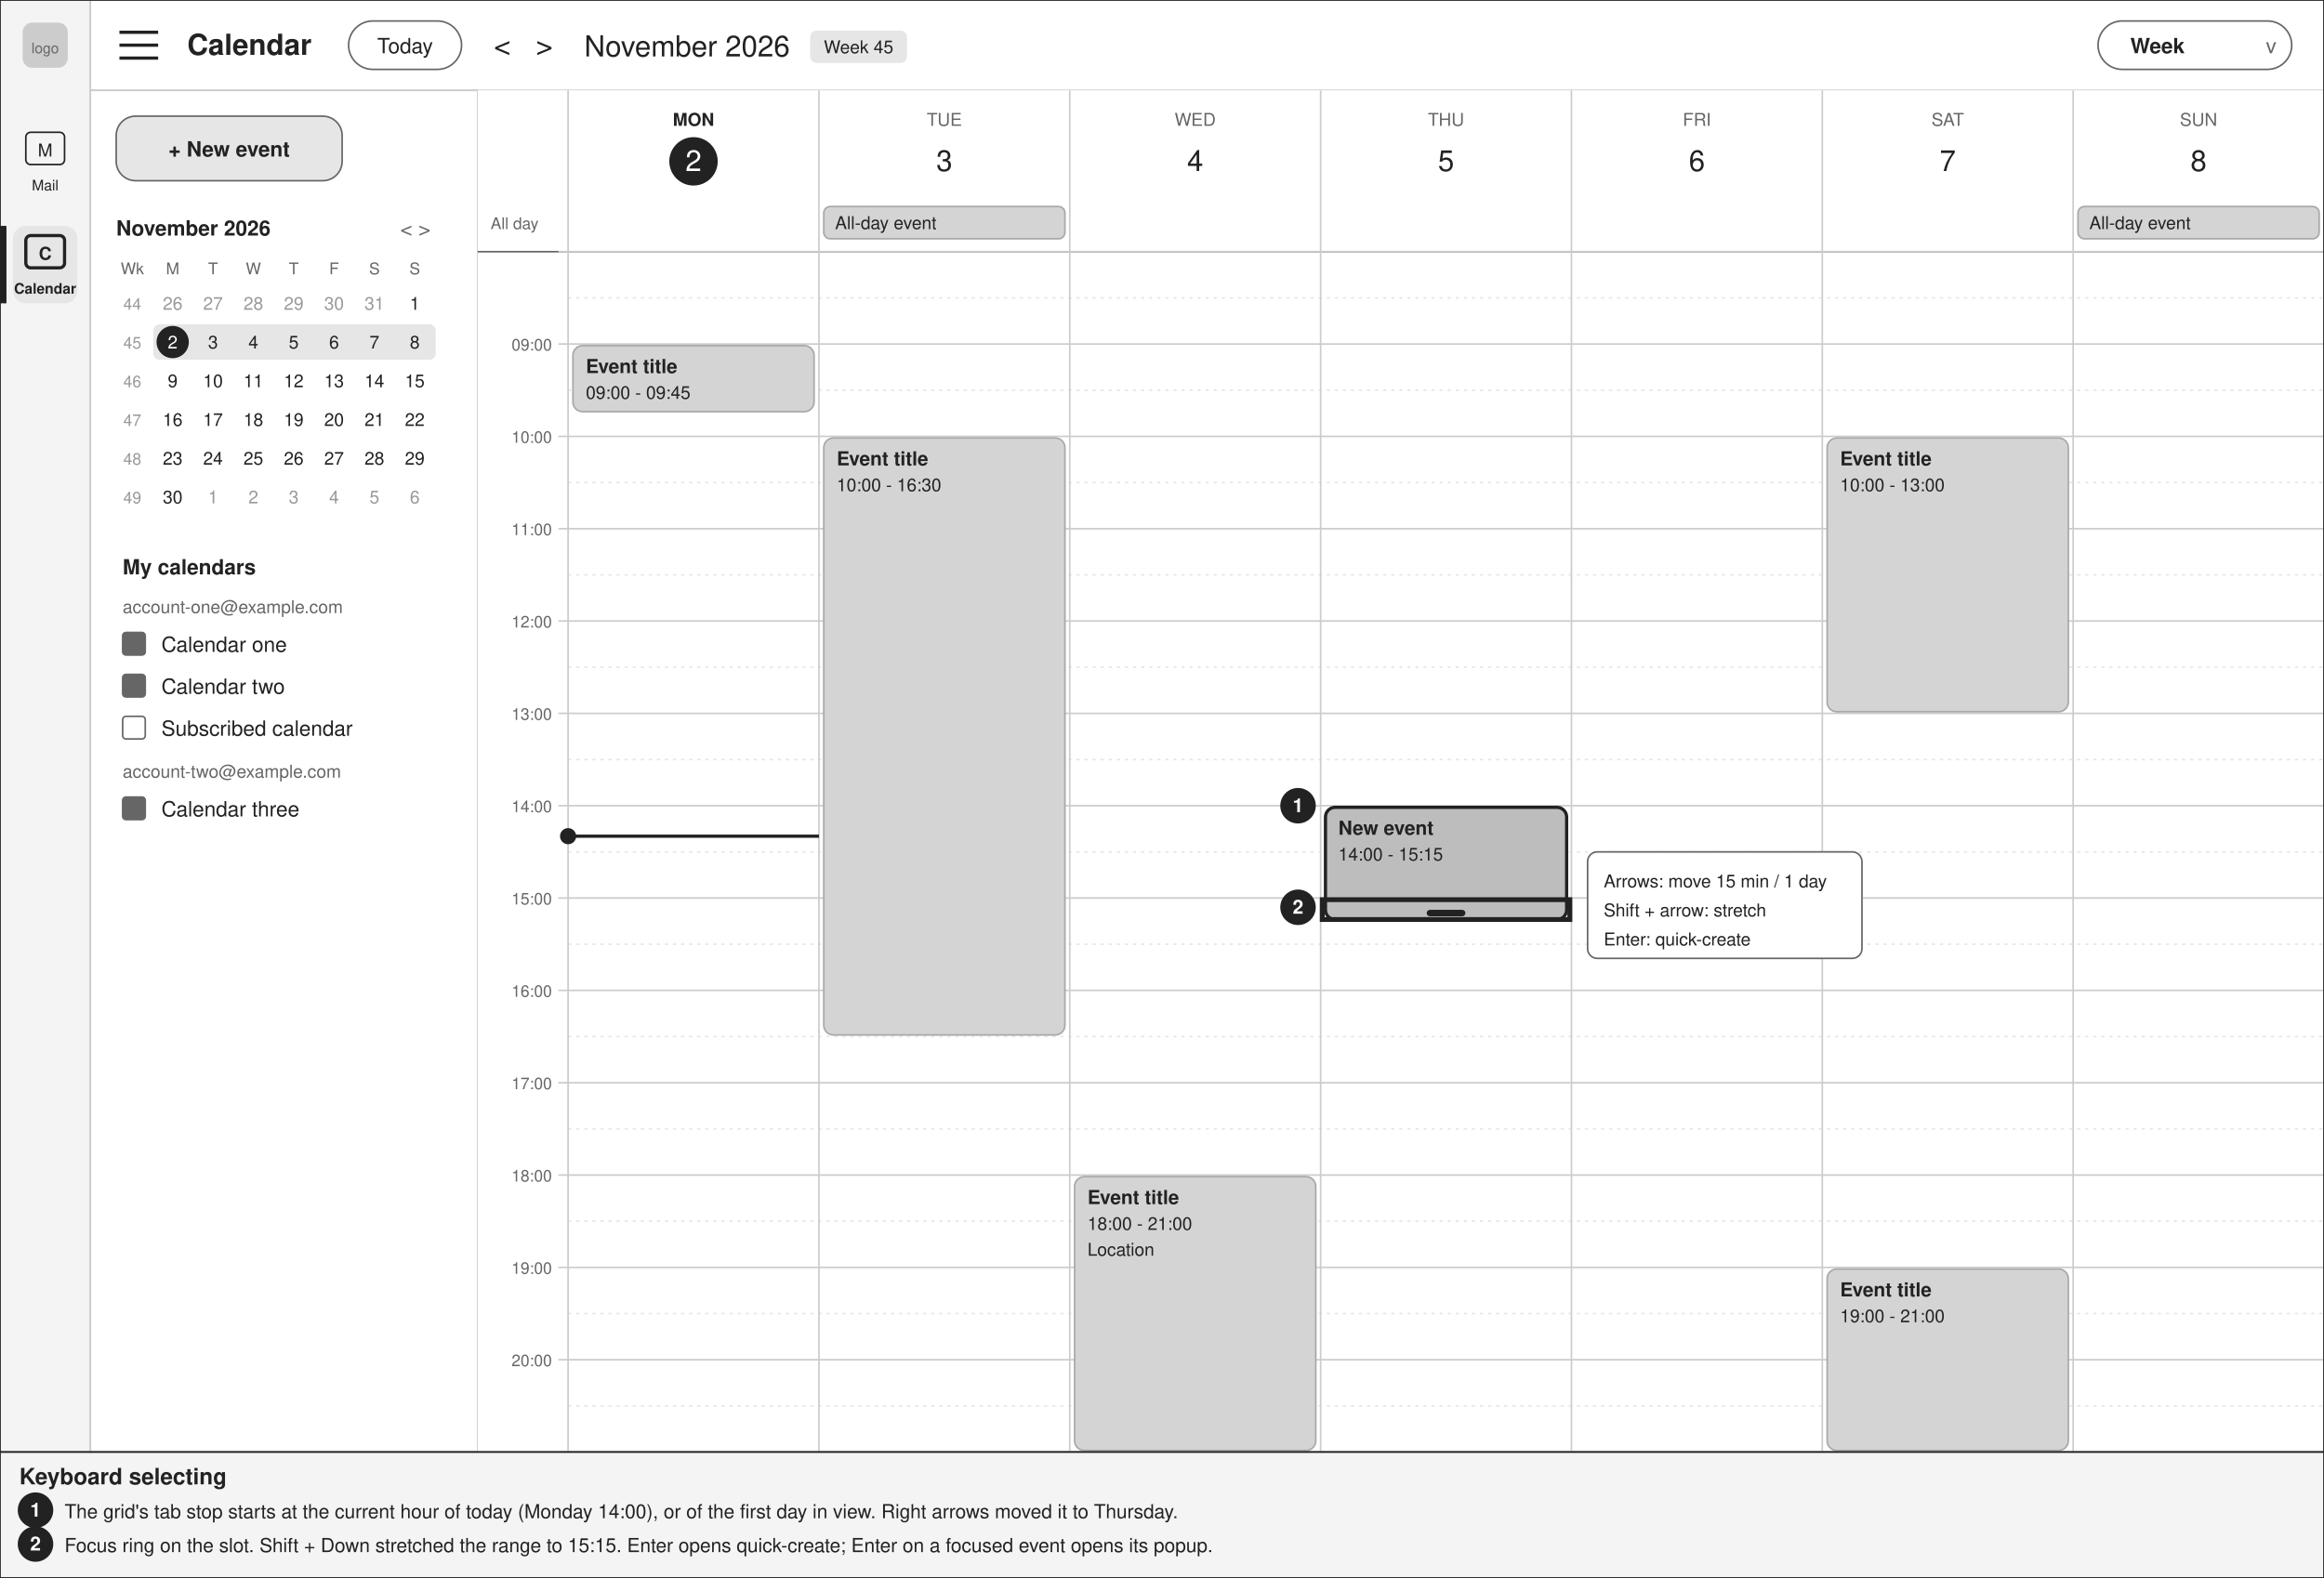
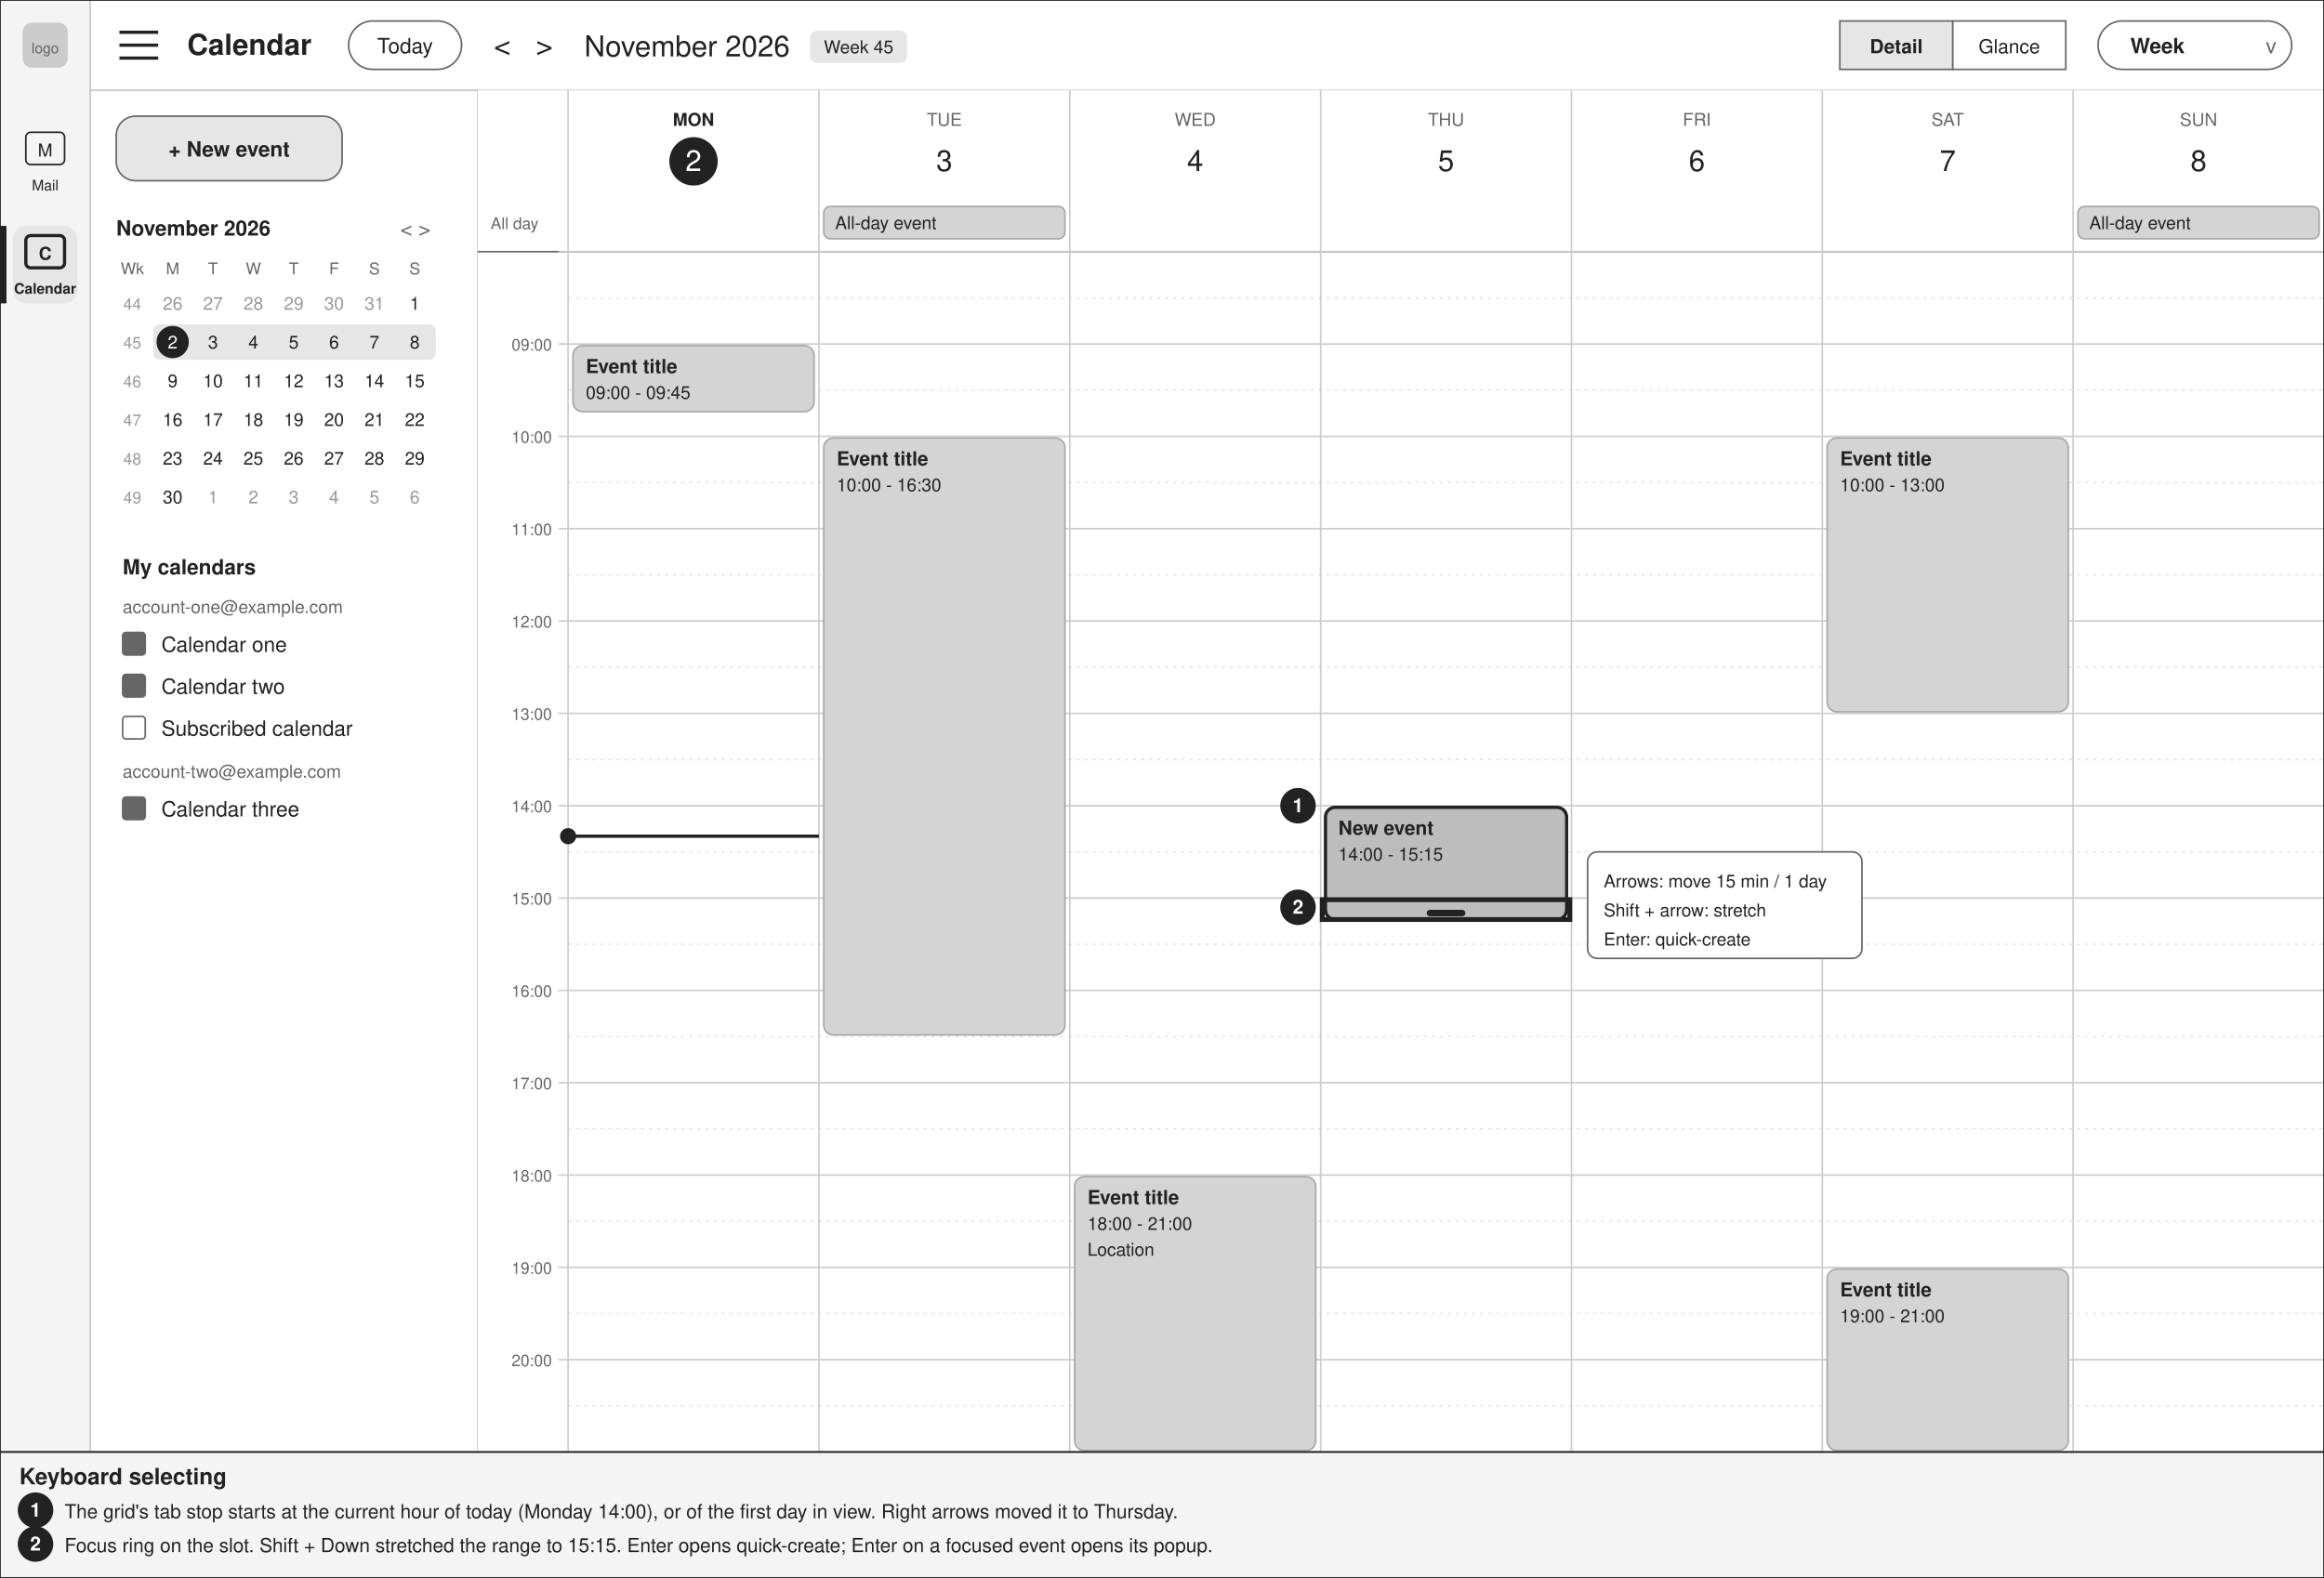
<svg xmlns="http://www.w3.org/2000/svg" width="1440" height="978" viewBox="0 0 1440 978">
  <rect width="1440" height="978" fill="#fff" />
  <rect x="0" y="0" width="56" height="900" rx="0" fill="#f4f4f4" stroke="#ccc" stroke-width="1" />
  <rect x="14" y="14" width="28" height="28" rx="6" fill="#ccc" stroke="none" stroke-width="1" />
  <text x="28" y="33" font-family="Helvetica, Arial, sans-serif" font-size="9" fill="#666" text-anchor="middle">logo</text>
  <rect x="16" y="82" width="24" height="20" rx="3" fill="none" stroke="#222" stroke-width="1" />
  <text x="28" y="97" font-family="Helvetica, Arial, sans-serif" font-size="11" fill="#222" text-anchor="middle">M</text>
  <text x="28" y="118" font-family="Helvetica, Arial, sans-serif" font-size="9" fill="#222" text-anchor="middle">Mail</text>
  <rect x="0" y="140" width="4" height="48" rx="0" fill="#222" stroke="none" stroke-width="1" />
  <rect x="8" y="140" width="40" height="48" rx="8" fill="#e6e6e6" stroke="none" stroke-width="1" />
  <rect x="16" y="146" width="24" height="20" rx="3" fill="none" stroke="#222" stroke-width="2" />
  <text x="28" y="161" font-family="Helvetica, Arial, sans-serif" font-size="11" fill="#222" font-weight="bold" text-anchor="middle">C</text>
  <text x="28" y="182" font-family="Helvetica, Arial, sans-serif" font-size="9" fill="#222" font-weight="bold" text-anchor="middle">Calendar</text>
  <rect x="56" y="0" width="1384" height="56" rx="0" fill="#fff" stroke="#ccc" stroke-width="1" />
  <line x1="74" y1="20" x2="98" y2="20" stroke="#222" stroke-width="2" />
  <line x1="74" y1="28" x2="98" y2="28" stroke="#222" stroke-width="2" />
  <line x1="74" y1="36" x2="98" y2="36" stroke="#222" stroke-width="2" />
  <text x="116" y="34" font-family="Helvetica, Arial, sans-serif" font-size="18" fill="#222" font-weight="bold">Calendar</text>
  <rect x="216" y="13" width="70" height="30" rx="15" fill="#fff" stroke="#666" stroke-width="1" />
  <text x="251" y="33" font-family="Helvetica, Arial, sans-serif" font-size="13" fill="#222" text-anchor="middle">Today</text>
  <text x="306" y="34" font-family="Helvetica, Arial, sans-serif" font-size="18" fill="#222">&lt;</text>
  <text x="332" y="34" font-family="Helvetica, Arial, sans-serif" font-size="18" fill="#222">&gt;</text>
  <text x="362" y="35" font-family="Helvetica, Arial, sans-serif" font-size="18" fill="#222">November 2026</text>
  <rect x="502" y="19" width="60" height="20" rx="4" fill="#e6e6e6" stroke="none" stroke-width="1" />
  <text x="532" y="33" font-family="Helvetica, Arial, sans-serif" font-size="11" fill="#222" text-anchor="middle">Week 45</text>
+   <rect x="1140" y="13" width="70" height="30" rx="0" fill="#e6e6e6" stroke="#666" stroke-width="1" />
+   <text x="1175" y="33" font-family="Helvetica, Arial, sans-serif" font-size="12" fill="#222" font-weight="bold" text-anchor="middle">Detail</text>
+   <rect x="1210" y="13" width="70" height="30" rx="0" fill="#fff" stroke="#666" stroke-width="1" />
+   <text x="1245" y="33" font-family="Helvetica, Arial, sans-serif" font-size="12" fill="#222" text-anchor="middle">Glance</text>
  <rect x="1300" y="13" width="120" height="30" rx="15" fill="none" stroke="#666" stroke-width="1" />
  <text x="1320" y="33" font-family="Helvetica, Arial, sans-serif" font-size="13" fill="#222" font-weight="bold">Week</text>
  <text x="1404" y="33" font-family="Helvetica, Arial, sans-serif" font-size="13" fill="#666">v</text>
  <rect x="56" y="56" width="240" height="844" rx="0" fill="#fff" stroke="#ccc" stroke-width="1" />
  <rect x="72" y="72" width="140" height="40" rx="12" fill="#e6e6e6" stroke="#666" stroke-width="1" />
  <text x="142" y="97" font-family="Helvetica, Arial, sans-serif" font-size="13" fill="#222" font-weight="bold" text-anchor="middle">+  New event</text>
  <text x="72" y="146" font-family="Helvetica, Arial, sans-serif" font-size="13" fill="#222" font-weight="bold">November 2026</text>
  <text x="248" y="146" font-family="Helvetica, Arial, sans-serif" font-size="13" fill="#666">&lt;  &gt;</text>
  <text x="82" y="170" font-family="Helvetica, Arial, sans-serif" font-size="10" fill="#666" text-anchor="middle">Wk</text>
  <text x="107" y="170" font-family="Helvetica, Arial, sans-serif" font-size="10" fill="#666" text-anchor="middle">M</text>
  <text x="132" y="170" font-family="Helvetica, Arial, sans-serif" font-size="10" fill="#666" text-anchor="middle">T</text>
  <text x="157" y="170" font-family="Helvetica, Arial, sans-serif" font-size="10" fill="#666" text-anchor="middle">W</text>
  <text x="182" y="170" font-family="Helvetica, Arial, sans-serif" font-size="10" fill="#666" text-anchor="middle">T</text>
  <text x="207" y="170" font-family="Helvetica, Arial, sans-serif" font-size="10" fill="#666" text-anchor="middle">F</text>
  <text x="232" y="170" font-family="Helvetica, Arial, sans-serif" font-size="10" fill="#666" text-anchor="middle">S</text>
  <text x="257" y="170" font-family="Helvetica, Arial, sans-serif" font-size="10" fill="#666" text-anchor="middle">S</text>
  <rect x="95" y="201" width="175" height="22" rx="4" fill="#e6e6e6" stroke="none" stroke-width="1" />
  <text x="82" y="192" font-family="Helvetica, Arial, sans-serif" font-size="10" fill="#999" text-anchor="middle">44</text>
  <text x="107" y="192" font-family="Helvetica, Arial, sans-serif" font-size="11" fill="#999" text-anchor="middle">26</text>
  <text x="132" y="192" font-family="Helvetica, Arial, sans-serif" font-size="11" fill="#999" text-anchor="middle">27</text>
  <text x="157" y="192" font-family="Helvetica, Arial, sans-serif" font-size="11" fill="#999" text-anchor="middle">28</text>
  <text x="182" y="192" font-family="Helvetica, Arial, sans-serif" font-size="11" fill="#999" text-anchor="middle">29</text>
  <text x="207" y="192" font-family="Helvetica, Arial, sans-serif" font-size="11" fill="#999" text-anchor="middle">30</text>
  <text x="232" y="192" font-family="Helvetica, Arial, sans-serif" font-size="11" fill="#999" text-anchor="middle">31</text>
  <text x="257" y="192" font-family="Helvetica, Arial, sans-serif" font-size="11" fill="#222" text-anchor="middle">1</text>
  <text x="82" y="216" font-family="Helvetica, Arial, sans-serif" font-size="10" fill="#999" text-anchor="middle">45</text>
  <circle cx="107" cy="212" r="10" fill="#222" stroke="none" stroke-width="1" />
  <text x="107" y="216" font-family="Helvetica, Arial, sans-serif" font-size="11" fill="#fff" text-anchor="middle">2</text>
  <text x="132" y="216" font-family="Helvetica, Arial, sans-serif" font-size="11" fill="#222" text-anchor="middle">3</text>
  <text x="157" y="216" font-family="Helvetica, Arial, sans-serif" font-size="11" fill="#222" text-anchor="middle">4</text>
  <text x="182" y="216" font-family="Helvetica, Arial, sans-serif" font-size="11" fill="#222" text-anchor="middle">5</text>
  <text x="207" y="216" font-family="Helvetica, Arial, sans-serif" font-size="11" fill="#222" text-anchor="middle">6</text>
  <text x="232" y="216" font-family="Helvetica, Arial, sans-serif" font-size="11" fill="#222" text-anchor="middle">7</text>
  <text x="257" y="216" font-family="Helvetica, Arial, sans-serif" font-size="11" fill="#222" text-anchor="middle">8</text>
  <text x="82" y="240" font-family="Helvetica, Arial, sans-serif" font-size="10" fill="#999" text-anchor="middle">46</text>
  <text x="107" y="240" font-family="Helvetica, Arial, sans-serif" font-size="11" fill="#222" text-anchor="middle">9</text>
  <text x="132" y="240" font-family="Helvetica, Arial, sans-serif" font-size="11" fill="#222" text-anchor="middle">10</text>
  <text x="157" y="240" font-family="Helvetica, Arial, sans-serif" font-size="11" fill="#222" text-anchor="middle">11</text>
  <text x="182" y="240" font-family="Helvetica, Arial, sans-serif" font-size="11" fill="#222" text-anchor="middle">12</text>
  <text x="207" y="240" font-family="Helvetica, Arial, sans-serif" font-size="11" fill="#222" text-anchor="middle">13</text>
  <text x="232" y="240" font-family="Helvetica, Arial, sans-serif" font-size="11" fill="#222" text-anchor="middle">14</text>
  <text x="257" y="240" font-family="Helvetica, Arial, sans-serif" font-size="11" fill="#222" text-anchor="middle">15</text>
  <text x="82" y="264" font-family="Helvetica, Arial, sans-serif" font-size="10" fill="#999" text-anchor="middle">47</text>
  <text x="107" y="264" font-family="Helvetica, Arial, sans-serif" font-size="11" fill="#222" text-anchor="middle">16</text>
  <text x="132" y="264" font-family="Helvetica, Arial, sans-serif" font-size="11" fill="#222" text-anchor="middle">17</text>
  <text x="157" y="264" font-family="Helvetica, Arial, sans-serif" font-size="11" fill="#222" text-anchor="middle">18</text>
  <text x="182" y="264" font-family="Helvetica, Arial, sans-serif" font-size="11" fill="#222" text-anchor="middle">19</text>
  <text x="207" y="264" font-family="Helvetica, Arial, sans-serif" font-size="11" fill="#222" text-anchor="middle">20</text>
  <text x="232" y="264" font-family="Helvetica, Arial, sans-serif" font-size="11" fill="#222" text-anchor="middle">21</text>
  <text x="257" y="264" font-family="Helvetica, Arial, sans-serif" font-size="11" fill="#222" text-anchor="middle">22</text>
  <text x="82" y="288" font-family="Helvetica, Arial, sans-serif" font-size="10" fill="#999" text-anchor="middle">48</text>
  <text x="107" y="288" font-family="Helvetica, Arial, sans-serif" font-size="11" fill="#222" text-anchor="middle">23</text>
  <text x="132" y="288" font-family="Helvetica, Arial, sans-serif" font-size="11" fill="#222" text-anchor="middle">24</text>
  <text x="157" y="288" font-family="Helvetica, Arial, sans-serif" font-size="11" fill="#222" text-anchor="middle">25</text>
  <text x="182" y="288" font-family="Helvetica, Arial, sans-serif" font-size="11" fill="#222" text-anchor="middle">26</text>
  <text x="207" y="288" font-family="Helvetica, Arial, sans-serif" font-size="11" fill="#222" text-anchor="middle">27</text>
  <text x="232" y="288" font-family="Helvetica, Arial, sans-serif" font-size="11" fill="#222" text-anchor="middle">28</text>
  <text x="257" y="288" font-family="Helvetica, Arial, sans-serif" font-size="11" fill="#222" text-anchor="middle">29</text>
  <text x="82" y="312" font-family="Helvetica, Arial, sans-serif" font-size="10" fill="#999" text-anchor="middle">49</text>
  <text x="107" y="312" font-family="Helvetica, Arial, sans-serif" font-size="11" fill="#222" text-anchor="middle">30</text>
  <text x="132" y="312" font-family="Helvetica, Arial, sans-serif" font-size="11" fill="#999" text-anchor="middle">1</text>
  <text x="157" y="312" font-family="Helvetica, Arial, sans-serif" font-size="11" fill="#999" text-anchor="middle">2</text>
  <text x="182" y="312" font-family="Helvetica, Arial, sans-serif" font-size="11" fill="#999" text-anchor="middle">3</text>
  <text x="207" y="312" font-family="Helvetica, Arial, sans-serif" font-size="11" fill="#999" text-anchor="middle">4</text>
  <text x="232" y="312" font-family="Helvetica, Arial, sans-serif" font-size="11" fill="#999" text-anchor="middle">5</text>
  <text x="257" y="312" font-family="Helvetica, Arial, sans-serif" font-size="11" fill="#999" text-anchor="middle">6</text>
  <text x="76" y="356" font-family="Helvetica, Arial, sans-serif" font-size="13" fill="#222" font-weight="bold">My calendars</text>
  <text x="76" y="380" font-family="Helvetica, Arial, sans-serif" font-size="11" fill="#666">account-one@example.com</text>
  <rect x="76" y="392" width="14" height="14" rx="2" fill="#666" stroke="#666" stroke-width="1" />
  <text x="100" y="404" font-family="Helvetica, Arial, sans-serif" font-size="13" fill="#222">Calendar one</text>
  <rect x="76" y="418" width="14" height="14" rx="2" fill="#666" stroke="#666" stroke-width="1" />
  <text x="100" y="430" font-family="Helvetica, Arial, sans-serif" font-size="13" fill="#222">Calendar two</text>
  <rect x="76" y="444" width="14" height="14" rx="2" fill="none" stroke="#666" stroke-width="1" />
  <text x="100" y="456" font-family="Helvetica, Arial, sans-serif" font-size="13" fill="#222">Subscribed calendar</text>
  <text x="76" y="482" font-family="Helvetica, Arial, sans-serif" font-size="11" fill="#666">account-two@example.com</text>
  <rect x="76" y="494" width="14" height="14" rx="2" fill="#666" stroke="#666" stroke-width="1" />
  <text x="100" y="506" font-family="Helvetica, Arial, sans-serif" font-size="13" fill="#222">Calendar three</text>
  <rect x="296" y="56" width="1144" height="844" rx="0" fill="#fff" stroke="none" stroke-width="1" />
  <text x="429.714" y="78" font-family="Helvetica, Arial, sans-serif" font-size="11" fill="#222" font-weight="bold" text-anchor="middle">MON</text>
  <circle cx="429.714" cy="100" r="15" fill="#222" stroke="none" stroke-width="1" />
  <text x="429.714" y="106" font-family="Helvetica, Arial, sans-serif" font-size="18" fill="#fff" text-anchor="middle">2</text>
  <text x="585.143" y="78" font-family="Helvetica, Arial, sans-serif" font-size="11" fill="#666" text-anchor="middle">TUE</text>
  <text x="585.143" y="106" font-family="Helvetica, Arial, sans-serif" font-size="18" fill="#222" text-anchor="middle">3</text>
  <text x="740.571" y="78" font-family="Helvetica, Arial, sans-serif" font-size="11" fill="#666" text-anchor="middle">WED</text>
  <text x="740.571" y="106" font-family="Helvetica, Arial, sans-serif" font-size="18" fill="#222" text-anchor="middle">4</text>
  <text x="896" y="78" font-family="Helvetica, Arial, sans-serif" font-size="11" fill="#666" text-anchor="middle">THU</text>
  <text x="896" y="106" font-family="Helvetica, Arial, sans-serif" font-size="18" fill="#222" text-anchor="middle">5</text>
  <text x="1051.429" y="78" font-family="Helvetica, Arial, sans-serif" font-size="11" fill="#666" text-anchor="middle">FRI</text>
  <text x="1051.429" y="106" font-family="Helvetica, Arial, sans-serif" font-size="18" fill="#222" text-anchor="middle">6</text>
  <text x="1206.857" y="78" font-family="Helvetica, Arial, sans-serif" font-size="11" fill="#666" text-anchor="middle">SAT</text>
  <text x="1206.857" y="106" font-family="Helvetica, Arial, sans-serif" font-size="18" fill="#222" text-anchor="middle">7</text>
  <text x="1362.286" y="78" font-family="Helvetica, Arial, sans-serif" font-size="11" fill="#666" text-anchor="middle">SUN</text>
  <text x="1362.286" y="106" font-family="Helvetica, Arial, sans-serif" font-size="18" fill="#222" text-anchor="middle">8</text>
  <text x="304" y="142" font-family="Helvetica, Arial, sans-serif" font-size="10" fill="#666">All day</text>
  <rect x="510.429" y="128" width="149.429" height="20" rx="4" fill="#d4d4d4" stroke="#a8a8a8" stroke-width="1" />
  <text x="517.429" y="142" font-family="Helvetica, Arial, sans-serif" font-size="11" fill="#222">All-day event</text>
  <rect x="1287.571" y="128" width="149.429" height="20" rx="4" fill="#d4d4d4" stroke="#a8a8a8" stroke-width="1" />
  <text x="1294.571" y="142" font-family="Helvetica, Arial, sans-serif" font-size="11" fill="#222">All-day event</text>
  <line x1="296" y1="156" x2="1440" y2="156" stroke="#666" stroke-width="1" />
  <line x1="346" y1="156" x2="1440" y2="156" stroke="#ccc" stroke-width="1" />
  <line x1="352" y1="184.615" x2="1440" y2="184.615" stroke="#e6e6e6" stroke-width="1" stroke-dasharray="2 3" />
  <line x1="346" y1="213.231" x2="1440" y2="213.231" stroke="#ccc" stroke-width="1" />
  <text x="342" y="217.231" font-family="Helvetica, Arial, sans-serif" font-size="10" fill="#666" text-anchor="end">09:00</text>
  <line x1="352" y1="241.846" x2="1440" y2="241.846" stroke="#e6e6e6" stroke-width="1" stroke-dasharray="2 3" />
  <line x1="346" y1="270.462" x2="1440" y2="270.462" stroke="#ccc" stroke-width="1" />
  <text x="342" y="274.462" font-family="Helvetica, Arial, sans-serif" font-size="10" fill="#666" text-anchor="end">10:00</text>
  <line x1="352" y1="299.077" x2="1440" y2="299.077" stroke="#e6e6e6" stroke-width="1" stroke-dasharray="2 3" />
  <line x1="346" y1="327.692" x2="1440" y2="327.692" stroke="#ccc" stroke-width="1" />
  <text x="342" y="331.692" font-family="Helvetica, Arial, sans-serif" font-size="10" fill="#666" text-anchor="end">11:00</text>
  <line x1="352" y1="356.308" x2="1440" y2="356.308" stroke="#e6e6e6" stroke-width="1" stroke-dasharray="2 3" />
  <line x1="346" y1="384.923" x2="1440" y2="384.923" stroke="#ccc" stroke-width="1" />
  <text x="342" y="388.923" font-family="Helvetica, Arial, sans-serif" font-size="10" fill="#666" text-anchor="end">12:00</text>
  <line x1="352" y1="413.538" x2="1440" y2="413.538" stroke="#e6e6e6" stroke-width="1" stroke-dasharray="2 3" />
  <line x1="346" y1="442.154" x2="1440" y2="442.154" stroke="#ccc" stroke-width="1" />
  <text x="342" y="446.154" font-family="Helvetica, Arial, sans-serif" font-size="10" fill="#666" text-anchor="end">13:00</text>
  <line x1="352" y1="470.769" x2="1440" y2="470.769" stroke="#e6e6e6" stroke-width="1" stroke-dasharray="2 3" />
  <line x1="346" y1="499.385" x2="1440" y2="499.385" stroke="#ccc" stroke-width="1" />
  <text x="342" y="503.385" font-family="Helvetica, Arial, sans-serif" font-size="10" fill="#666" text-anchor="end">14:00</text>
  <line x1="352" y1="528" x2="1440" y2="528" stroke="#e6e6e6" stroke-width="1" stroke-dasharray="2 3" />
  <line x1="346" y1="556.615" x2="1440" y2="556.615" stroke="#ccc" stroke-width="1" />
  <text x="342" y="560.615" font-family="Helvetica, Arial, sans-serif" font-size="10" fill="#666" text-anchor="end">15:00</text>
  <line x1="352" y1="585.231" x2="1440" y2="585.231" stroke="#e6e6e6" stroke-width="1" stroke-dasharray="2 3" />
  <line x1="346" y1="613.846" x2="1440" y2="613.846" stroke="#ccc" stroke-width="1" />
  <text x="342" y="617.846" font-family="Helvetica, Arial, sans-serif" font-size="10" fill="#666" text-anchor="end">16:00</text>
  <line x1="352" y1="642.462" x2="1440" y2="642.462" stroke="#e6e6e6" stroke-width="1" stroke-dasharray="2 3" />
  <line x1="346" y1="671.077" x2="1440" y2="671.077" stroke="#ccc" stroke-width="1" />
  <text x="342" y="675.077" font-family="Helvetica, Arial, sans-serif" font-size="10" fill="#666" text-anchor="end">17:00</text>
  <line x1="352" y1="699.692" x2="1440" y2="699.692" stroke="#e6e6e6" stroke-width="1" stroke-dasharray="2 3" />
  <line x1="346" y1="728.308" x2="1440" y2="728.308" stroke="#ccc" stroke-width="1" />
  <text x="342" y="732.308" font-family="Helvetica, Arial, sans-serif" font-size="10" fill="#666" text-anchor="end">18:00</text>
  <line x1="352" y1="756.923" x2="1440" y2="756.923" stroke="#e6e6e6" stroke-width="1" stroke-dasharray="2 3" />
  <line x1="346" y1="785.538" x2="1440" y2="785.538" stroke="#ccc" stroke-width="1" />
  <text x="342" y="789.538" font-family="Helvetica, Arial, sans-serif" font-size="10" fill="#666" text-anchor="end">19:00</text>
  <line x1="352" y1="814.154" x2="1440" y2="814.154" stroke="#e6e6e6" stroke-width="1" stroke-dasharray="2 3" />
  <line x1="346" y1="842.769" x2="1440" y2="842.769" stroke="#ccc" stroke-width="1" />
  <text x="342" y="846.769" font-family="Helvetica, Arial, sans-serif" font-size="10" fill="#666" text-anchor="end">20:00</text>
  <line x1="352" y1="871.385" x2="1440" y2="871.385" stroke="#e6e6e6" stroke-width="1" stroke-dasharray="2 3" />
  <line x1="346" y1="900" x2="1440" y2="900" stroke="#ccc" stroke-width="1" />
  <line x1="352" y1="928.615" x2="1440" y2="928.615" stroke="#e6e6e6" stroke-width="1" stroke-dasharray="2 3" />
  <line x1="352" y1="56" x2="352" y2="900" stroke="#ccc" stroke-width="1" />
  <line x1="507.429" y1="56" x2="507.429" y2="900" stroke="#ccc" stroke-width="1" />
  <line x1="662.857" y1="56" x2="662.857" y2="900" stroke="#ccc" stroke-width="1" />
  <line x1="818.286" y1="56" x2="818.286" y2="900" stroke="#ccc" stroke-width="1" />
  <line x1="973.714" y1="56" x2="973.714" y2="900" stroke="#ccc" stroke-width="1" />
  <line x1="1129.143" y1="56" x2="1129.143" y2="900" stroke="#ccc" stroke-width="1" />
  <line x1="1284.571" y1="56" x2="1284.571" y2="900" stroke="#ccc" stroke-width="1" />
  <line x1="1440" y1="56" x2="1440" y2="900" stroke="#ccc" stroke-width="1" />
  <circle cx="352" cy="518.271" r="5" fill="#222" stroke="none" stroke-width="1" />
  <line x1="352" y1="518.271" x2="507.429" y2="518.271" stroke="#222" stroke-width="2" />
  <rect x="510.429" y="271.462" width="149.429" height="370" rx="6" fill="#d4d4d4" stroke="#a8a8a8" stroke-width="1" />
  <text x="518.429" y="288.462" font-family="Helvetica, Arial, sans-serif" font-size="12" fill="#222" font-weight="bold">Event title</text>
  <text x="518.429" y="304.462" font-family="Helvetica, Arial, sans-serif" font-size="11" fill="#222">10:00 - 16:30</text>
  <rect x="665.857" y="729.308" width="149.429" height="169.692" rx="6" fill="#d4d4d4" stroke="#a8a8a8" stroke-width="1" />
  <text x="673.857" y="746.308" font-family="Helvetica, Arial, sans-serif" font-size="12" fill="#222" font-weight="bold">Event title</text>
  <text x="673.857" y="762.308" font-family="Helvetica, Arial, sans-serif" font-size="11" fill="#222">18:00 - 21:00</text>
  <text x="673.857" y="778.308" font-family="Helvetica, Arial, sans-serif" font-size="11" fill="#222">Location</text>
  <rect x="1132.143" y="271.462" width="149.429" height="169.692" rx="6" fill="#d4d4d4" stroke="#a8a8a8" stroke-width="1" />
  <text x="1140.143" y="288.462" font-family="Helvetica, Arial, sans-serif" font-size="12" fill="#222" font-weight="bold">Event title</text>
  <text x="1140.143" y="304.462" font-family="Helvetica, Arial, sans-serif" font-size="11" fill="#222">10:00 - 13:00</text>
  <rect x="1132.143" y="786.538" width="149.429" height="112.462" rx="6" fill="#d4d4d4" stroke="#a8a8a8" stroke-width="1" />
  <text x="1140.143" y="803.538" font-family="Helvetica, Arial, sans-serif" font-size="12" fill="#222" font-weight="bold">Event title</text>
  <text x="1140.143" y="819.538" font-family="Helvetica, Arial, sans-serif" font-size="11" fill="#222">19:00 - 21:00</text>
  <rect x="355" y="214.231" width="149.429" height="40.923" rx="6" fill="#d4d4d4" stroke="#a8a8a8" stroke-width="1" />
  <text x="363" y="231.231" font-family="Helvetica, Arial, sans-serif" font-size="12" fill="#222" font-weight="bold">Event title</text>
  <text x="363" y="247.231" font-family="Helvetica, Arial, sans-serif" font-size="11" fill="#222">09:00 - 09:45</text>
  <rect x="821.286" y="500.385" width="149.429" height="69.538" rx="6" fill="#bdbdbd" stroke="#222" stroke-width="2" />
  <text x="829.286" y="517.385" font-family="Helvetica, Arial, sans-serif" font-size="12" fill="#222" font-weight="bold">New event</text>
  <text x="829.286" y="533.385" font-family="Helvetica, Arial, sans-serif" font-size="11" fill="#222">14:00 - 15:15</text>
  <rect x="884" y="563.923" width="24" height="4" rx="2" fill="#222" stroke="none" stroke-width="1" />
  <rect x="819.286" y="557.615" width="153.429" height="12.308" rx="0" fill="none" stroke="#222" stroke-width="3" />
  <rect x="983.714" y="528" width="170" height="66" rx="6" fill="#fff" stroke="#666" stroke-width="1" />
  <text x="993.714" y="550" font-family="Helvetica, Arial, sans-serif" font-size="11" fill="#222">Arrows: move 15 min / 1 day</text>
  <text x="993.714" y="568" font-family="Helvetica, Arial, sans-serif" font-size="11" fill="#222">Shift + arrow: stretch</text>
  <text x="993.714" y="586" font-family="Helvetica, Arial, sans-serif" font-size="11" fill="#222">Enter: quick-create</text>
  <circle cx="804.286" cy="499.385" r="11" fill="#222" stroke="none" stroke-width="1" />
  <text x="804.286" y="503.385" font-family="Helvetica, Arial, sans-serif" font-size="12" fill="#fff" font-weight="bold" text-anchor="middle">1</text>
  <circle cx="804.286" cy="562.338" r="11" fill="#222" stroke="none" stroke-width="1" />
  <text x="804.286" y="566.338" font-family="Helvetica, Arial, sans-serif" font-size="12" fill="#fff" font-weight="bold" text-anchor="middle">2</text>
  <rect x="0" y="0" width="1440" height="900" rx="0" fill="none" stroke="#222" stroke-width="1" />
  <rect x="0" y="900" width="1440" height="78" rx="0" fill="#f4f4f4" stroke="#222" stroke-width="1" />
  <text x="12" y="920" font-family="Helvetica, Arial, sans-serif" font-size="14" fill="#222" font-weight="bold">Keyboard selecting</text>
  <circle cx="22" cy="936" r="11" fill="#222" stroke="none" stroke-width="1" />
  <text x="22" y="940" font-family="Helvetica, Arial, sans-serif" font-size="12" fill="#fff" font-weight="bold" text-anchor="middle">1</text>
  <text x="40" y="941" font-family="Helvetica, Arial, sans-serif" font-size="12" fill="#222">The grid's tab stop starts at the current hour of today (Monday 14:00), or of the first day in view. Right arrows moved it to Thursday.</text>
  <circle cx="22" cy="957" r="11" fill="#222" stroke="none" stroke-width="1" />
  <text x="22" y="961" font-family="Helvetica, Arial, sans-serif" font-size="12" fill="#fff" font-weight="bold" text-anchor="middle">2</text>
  <text x="40" y="962" font-family="Helvetica, Arial, sans-serif" font-size="12" fill="#222">Focus ring on the slot. Shift + Down stretched the range to 15:15. Enter opens quick-create; Enter on a focused event opens its popup.</text>
</svg>
